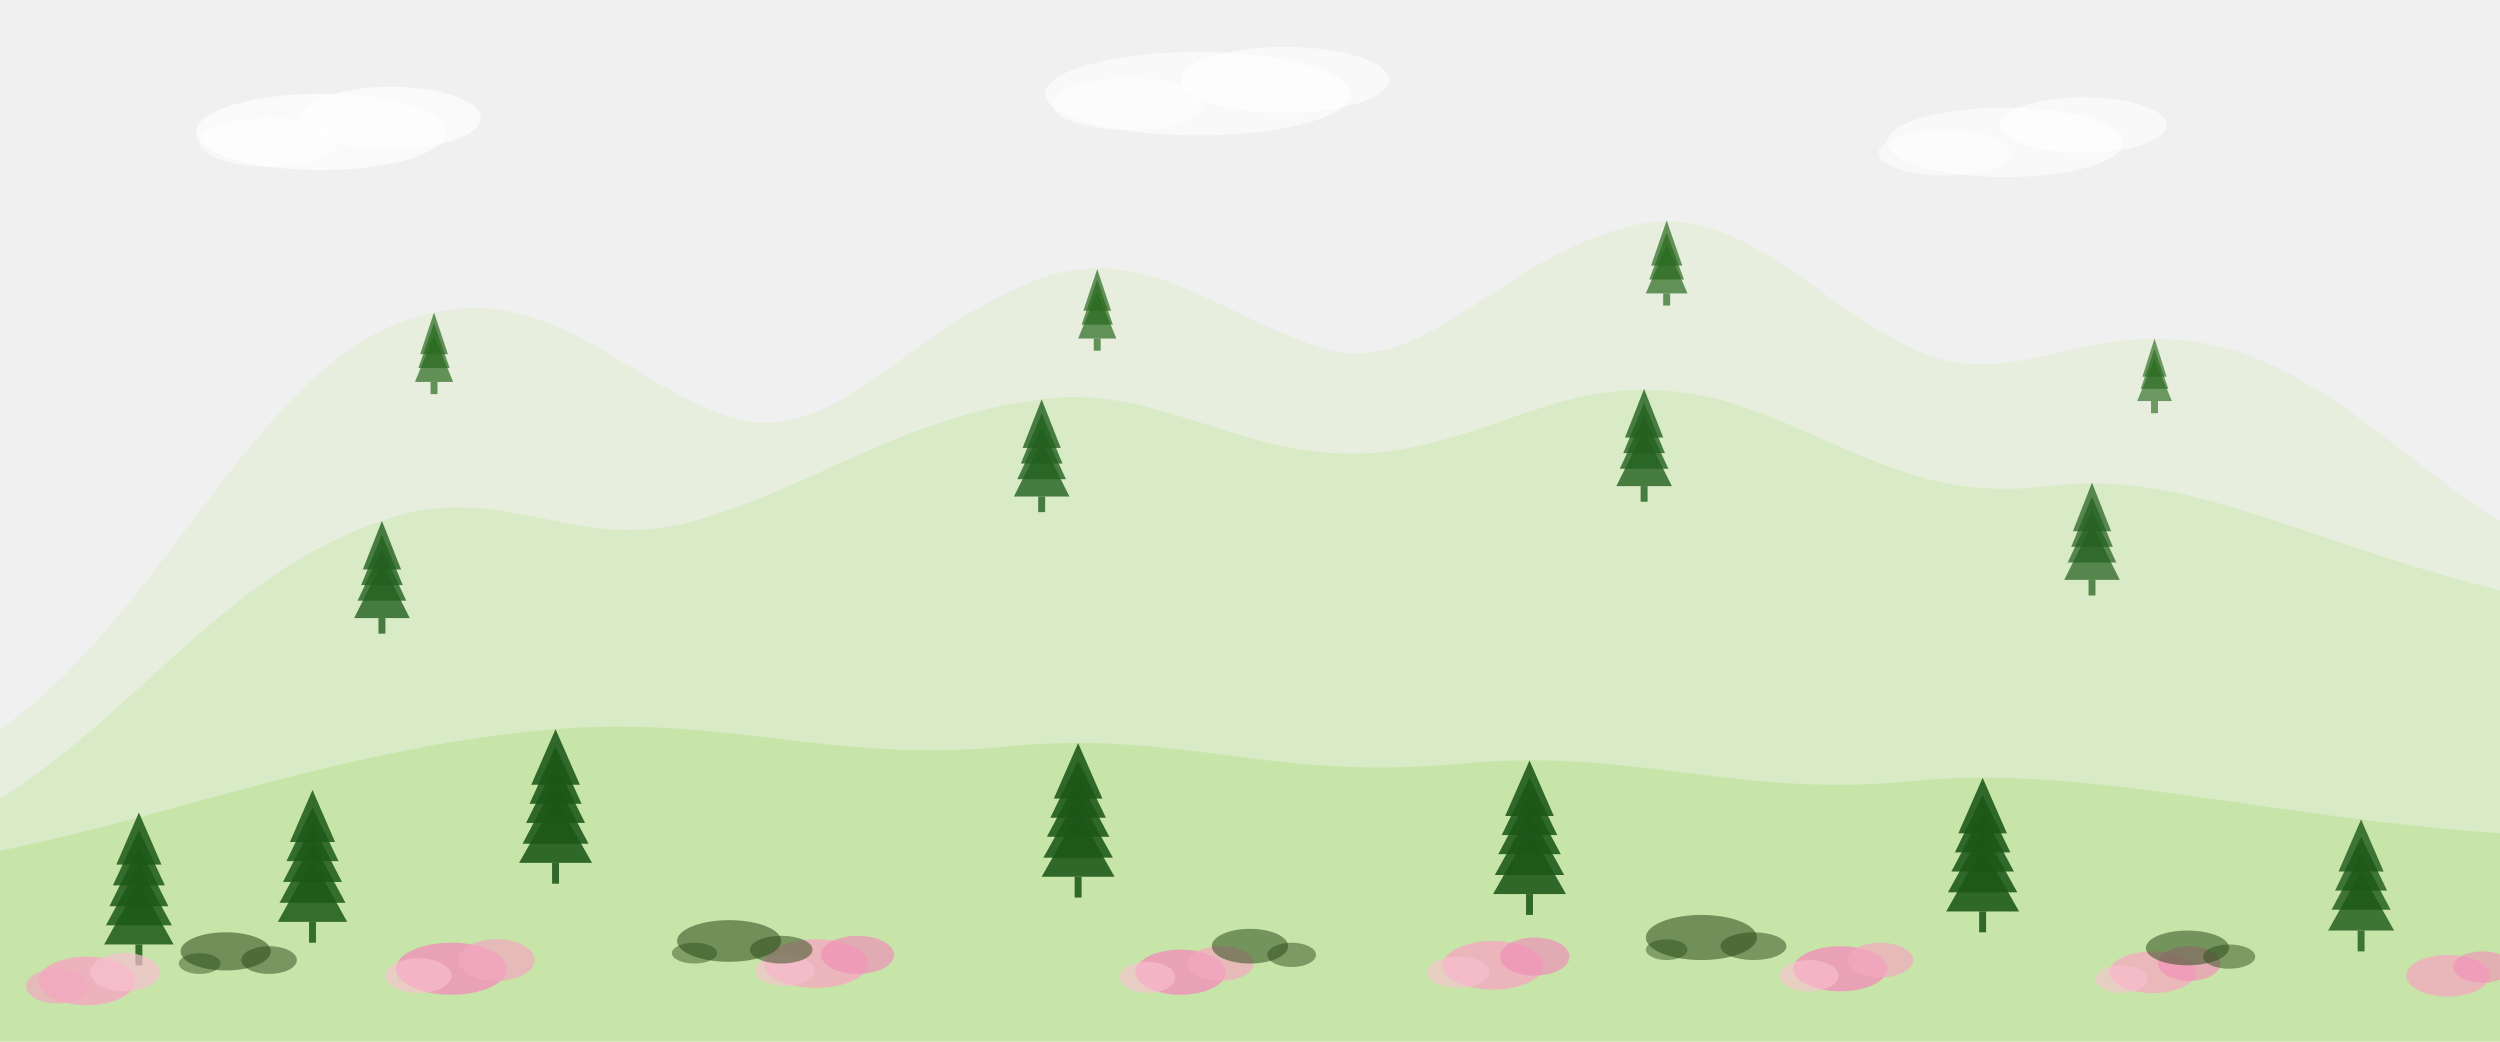
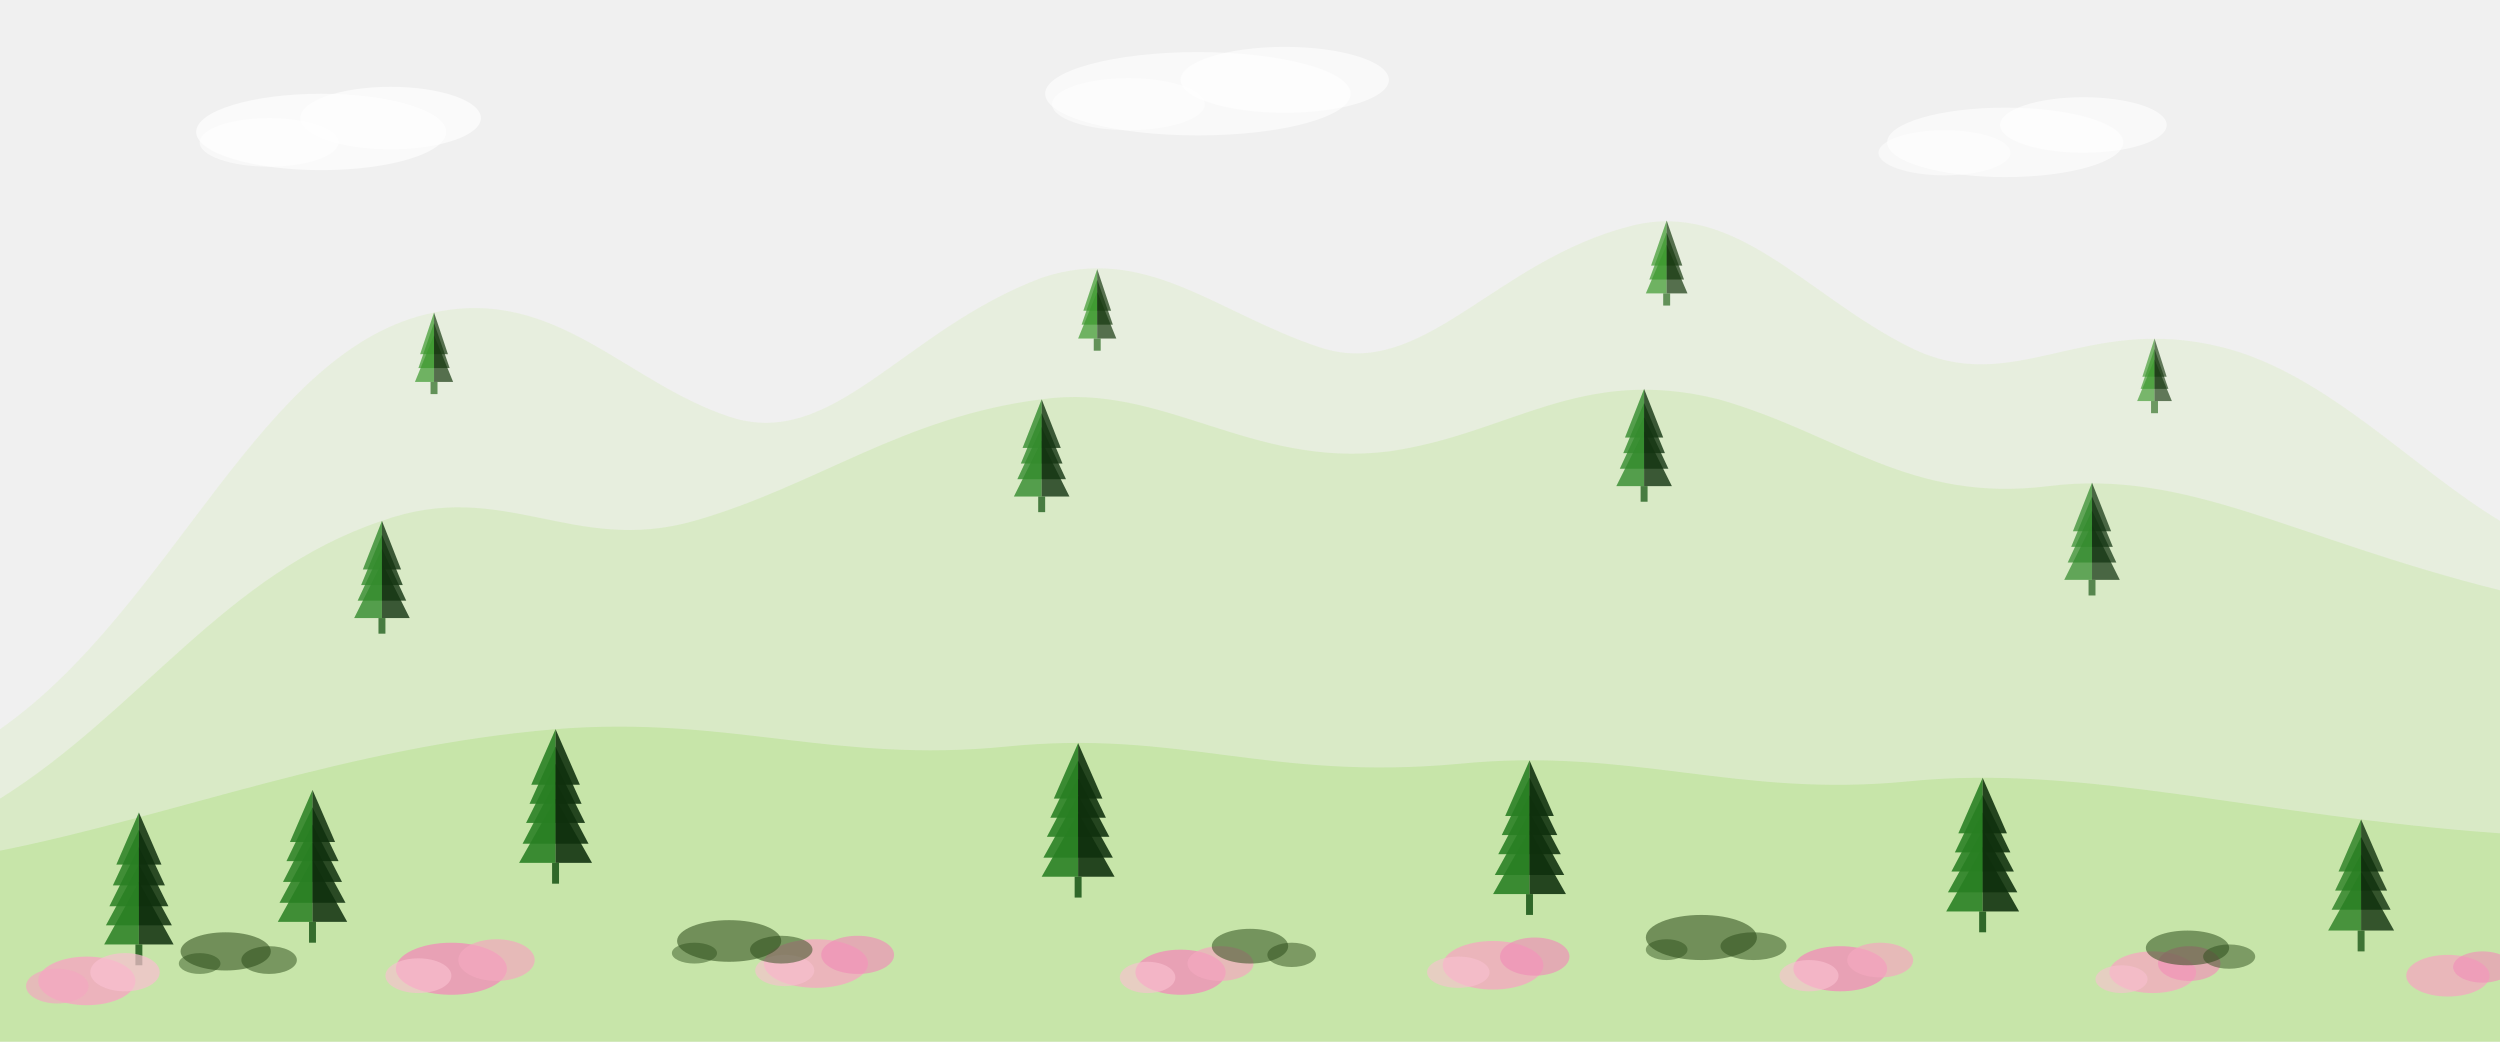
<svg xmlns="http://www.w3.org/2000/svg" viewBox="0 0 1440 600" preserveAspectRatio="xMidYMax slice">
  <ellipse cx="185" cy="76" rx="72" ry="22" fill="white" fill-opacity="0.65" />
  <ellipse cx="225" cy="68" rx="52" ry="18" fill="white" fill-opacity="0.65" />
  <ellipse cx="155" cy="82" rx="40" ry="14" fill="white" fill-opacity="0.55" />
  <ellipse cx="690" cy="54" rx="88" ry="24" fill="white" fill-opacity="0.60" />
  <ellipse cx="740" cy="46" rx="60" ry="19" fill="white" fill-opacity="0.60" />
  <ellipse cx="650" cy="60" rx="44" ry="15" fill="white" fill-opacity="0.50" />
  <ellipse cx="1155" cy="82" rx="68" ry="20" fill="white" fill-opacity="0.62" />
  <ellipse cx="1200" cy="72" rx="48" ry="16" fill="white" fill-opacity="0.62" />
  <ellipse cx="1120" cy="88" rx="38" ry="13" fill="white" fill-opacity="0.50" />
  <path fill="#c8e8a0" fill-opacity="0.22" d="M0,420 C100,350 150,200 250,180 C320,165 360,220 420,240        C480,260 520,190 600,160 C660,140 700,180 760,200        C820,220 860,150 940,130 C1000,115 1040,170 1100,200        C1160,230 1200,180 1280,200 C1340,215 1390,270 1440,300        L1440,600 L0,600 Z" />
  <g fill="#2a6a20" fill-opacity="0.70">
-     <polygon points="250,180 242,204 258,204" />
-     <polygon points="250,186 241,212 259,212" />
-     <polygon points="250,193 239,220 261,220" />
+     <polygon points="250,180 250,204 242,204" fill="#3c992e" fill-opacity="0.70" />
+     <polygon points="250,180 250,204 258,204" fill="#173a11" fill-opacity="0.70" />
+     <polygon points="250,186 250,212 241,212" fill="#3c992e" fill-opacity="0.70" />
+     <polygon points="250,186 250,212 259,212" fill="#173a11" fill-opacity="0.70" />
+     <polygon points="250,193 250,220 239,220" fill="#3c992e" fill-opacity="0.70" />
+     <polygon points="250,193 250,220 261,220" fill="#173a11" fill-opacity="0.70" />
    <rect x="248" y="220" width="4" height="7" />
  </g>
  <g fill="#2a6a20" fill-opacity="0.70">
-     <polygon points="632,155 624,179 640,179" />
-     <polygon points="632,161 623,187 641,187" />
-     <polygon points="632,168 621,195 643,195" />
+     <polygon points="632,155 632,179 624,179" fill="#3c992e" fill-opacity="0.70" />
+     <polygon points="632,155 632,179 640,179" fill="#173a11" fill-opacity="0.70" />
+     <polygon points="632,161 632,187 623,187" fill="#3c992e" fill-opacity="0.70" />
+     <polygon points="632,161 632,187 641,187" fill="#173a11" fill-opacity="0.70" />
+     <polygon points="632,168 632,195 621,195" fill="#3c992e" fill-opacity="0.70" />
+     <polygon points="632,168 632,195 643,195" fill="#173a11" fill-opacity="0.70" />
    <rect x="630" y="195" width="4" height="7" />
  </g>
  <g fill="#2a6a20" fill-opacity="0.70">
-     <polygon points="960,127 951,153 969,153" />
-     <polygon points="960,134 950,161 970,161" />
-     <polygon points="960,141 948,169 972,169" />
+     <polygon points="960,127 960,153 951,153" fill="#3c992e" fill-opacity="0.70" />
+     <polygon points="960,127 960,153 969,153" fill="#173a11" fill-opacity="0.70" />
+     <polygon points="960,134 960,161 950,161" fill="#3c992e" fill-opacity="0.70" />
+     <polygon points="960,134 960,161 970,161" fill="#173a11" fill-opacity="0.70" />
+     <polygon points="960,141 960,169 948,169" fill="#3c992e" fill-opacity="0.70" />
+     <polygon points="960,141 960,169 972,169" fill="#173a11" fill-opacity="0.70" />
    <rect x="958" y="169" width="4" height="7" />
  </g>
  <g fill="#2a6a20" fill-opacity="0.65">
-     <polygon points="1241,195 1234,217 1248,217" />
-     <polygon points="1241,201 1233,224 1249,224" />
-     <polygon points="1241,207 1231,231 1251,231" />
+     <polygon points="1241,195 1241,217 1234,217" fill="#3c992e" fill-opacity="0.65" />
+     <polygon points="1241,195 1241,217 1248,217" fill="#173a11" fill-opacity="0.65" />
+     <polygon points="1241,201 1241,224 1233,224" fill="#3c992e" fill-opacity="0.65" />
+     <polygon points="1241,201 1241,224 1249,224" fill="#173a11" fill-opacity="0.65" />
+     <polygon points="1241,207 1241,231 1231,231" fill="#3c992e" fill-opacity="0.65" />
+     <polygon points="1241,207 1241,231 1251,231" fill="#173a11" fill-opacity="0.65" />
    <rect x="1239" y="231" width="4" height="7" />
  </g>
  <path fill="#b0e080" fill-opacity="0.25" d="M0,460 C80,410 130,330 220,300 C290,275 330,320 400,300        C470,280 520,240 600,230 C670,220 720,270 800,260        C870,250 910,210 990,230 C1060,250 1100,290 1180,280        C1260,270 1320,310 1440,340        L1440,600 L0,600 Z" />
  <g fill="#246020" fill-opacity="0.80">
-     <polygon points="220,300 209,328 231,328" />
-     <polygon points="220,308 208,337 232,337" />
-     <polygon points="220,316 206,346 234,346" />
-     <polygon points="220,324 204,356 236,356" />
+     <polygon points="220,300 220,328 209,328" fill="#348b2e" fill-opacity="0.80" />
+     <polygon points="220,300 220,328 231,328" fill="#133411" fill-opacity="0.80" />
+     <polygon points="220,308 220,337 208,337" fill="#348b2e" fill-opacity="0.80" />
+     <polygon points="220,308 220,337 232,337" fill="#133411" fill-opacity="0.80" />
+     <polygon points="220,316 220,346 206,346" fill="#348b2e" fill-opacity="0.80" />
+     <polygon points="220,316 220,346 234,346" fill="#133411" fill-opacity="0.80" />
+     <polygon points="220,324 220,356 204,356" fill="#348b2e" fill-opacity="0.80" />
+     <polygon points="220,324 220,356 236,356" fill="#133411" fill-opacity="0.80" />
    <rect x="218" y="356" width="4" height="9" />
  </g>
  <g fill="#246020" fill-opacity="0.80">
-     <polygon points="600,230 589,258 611,258" />
-     <polygon points="600,238 588,267 612,267" />
-     <polygon points="600,246 586,276 614,276" />
-     <polygon points="600,254 584,286 616,286" />
+     <polygon points="600,230 600,258 589,258" fill="#348b2e" fill-opacity="0.80" />
+     <polygon points="600,230 600,258 611,258" fill="#133411" fill-opacity="0.80" />
+     <polygon points="600,238 600,267 588,267" fill="#348b2e" fill-opacity="0.80" />
+     <polygon points="600,238 600,267 612,267" fill="#133411" fill-opacity="0.80" />
+     <polygon points="600,246 600,276 586,276" fill="#348b2e" fill-opacity="0.80" />
+     <polygon points="600,246 600,276 614,276" fill="#133411" fill-opacity="0.80" />
+     <polygon points="600,254 600,286 584,286" fill="#348b2e" fill-opacity="0.80" />
+     <polygon points="600,254 600,286 616,286" fill="#133411" fill-opacity="0.80" />
    <rect x="598" y="286" width="4" height="9" />
  </g>
  <g fill="#246020" fill-opacity="0.80">
-     <polygon points="947,224 936,252 958,252" />
-     <polygon points="947,232 935,261 959,261" />
-     <polygon points="947,240 933,270 961,270" />
-     <polygon points="947,248 931,280 963,280" />
+     <polygon points="947,224 947,252 936,252" fill="#348b2e" fill-opacity="0.80" />
+     <polygon points="947,224 947,252 958,252" fill="#133411" fill-opacity="0.80" />
+     <polygon points="947,232 947,261 935,261" fill="#348b2e" fill-opacity="0.80" />
+     <polygon points="947,232 947,261 959,261" fill="#133411" fill-opacity="0.80" />
+     <polygon points="947,240 947,270 933,270" fill="#348b2e" fill-opacity="0.80" />
+     <polygon points="947,240 947,270 961,270" fill="#133411" fill-opacity="0.80" />
+     <polygon points="947,248 947,280 931,280" fill="#348b2e" fill-opacity="0.80" />
+     <polygon points="947,248 947,280 963,280" fill="#133411" fill-opacity="0.80" />
    <rect x="945" y="280" width="4" height="9" />
  </g>
  <g fill="#246020" fill-opacity="0.72">
-     <polygon points="1205,278 1194,306 1216,306" />
-     <polygon points="1205,286 1193,315 1217,315" />
-     <polygon points="1205,294 1191,324 1219,324" />
-     <polygon points="1205,302 1189,334 1221,334" />
+     <polygon points="1205,278 1205,306 1194,306" fill="#348b2e" fill-opacity="0.72" />
+     <polygon points="1205,278 1205,306 1216,306" fill="#133411" fill-opacity="0.72" />
+     <polygon points="1205,286 1205,315 1193,315" fill="#348b2e" fill-opacity="0.72" />
+     <polygon points="1205,286 1205,315 1217,315" fill="#133411" fill-opacity="0.72" />
+     <polygon points="1205,294 1205,324 1191,324" fill="#348b2e" fill-opacity="0.72" />
+     <polygon points="1205,294 1205,324 1219,324" fill="#133411" fill-opacity="0.72" />
+     <polygon points="1205,302 1205,334 1189,334" fill="#348b2e" fill-opacity="0.72" />
+     <polygon points="1205,302 1205,334 1221,334" fill="#133411" fill-opacity="0.72" />
    <rect x="1203" y="334" width="4" height="9" />
  </g>
  <path fill="#98d860" fill-opacity="0.28" d="M0,490 C100,470 200,430 320,420 C420,412 480,440 580,430        C680,420 730,450 840,440 C940,430 1000,460 1100,450        C1200,440 1300,470 1440,480        L1440,600 L0,600 Z" />
  <g fill="#1c5818" fill-opacity="0.88">
-     <polygon points="320,420 306,452 334,452" />
-     <polygon points="320,430 305,463 335,463" />
-     <polygon points="320,440 303,474 337,474" />
-     <polygon points="320,450 301,486 339,486" />
-     <polygon points="320,460 299,497 341,497" />
+     <polygon points="320,420 320,452 306,452" fill="#287f22" fill-opacity="0.88" />
+     <polygon points="320,420 320,452 334,452" fill="#0f300d" fill-opacity="0.88" />
+     <polygon points="320,430 320,463 305,463" fill="#287f22" fill-opacity="0.88" />
+     <polygon points="320,430 320,463 335,463" fill="#0f300d" fill-opacity="0.88" />
+     <polygon points="320,440 320,474 303,474" fill="#287f22" fill-opacity="0.88" />
+     <polygon points="320,440 320,474 337,474" fill="#0f300d" fill-opacity="0.88" />
+     <polygon points="320,450 320,486 301,486" fill="#287f22" fill-opacity="0.88" />
+     <polygon points="320,450 320,486 339,486" fill="#0f300d" fill-opacity="0.88" />
+     <polygon points="320,460 320,497 299,497" fill="#287f22" fill-opacity="0.88" />
+     <polygon points="320,460 320,497 341,497" fill="#0f300d" fill-opacity="0.88" />
    <rect x="318" y="497" width="4" height="12" />
  </g>
  <g fill="#1c5818" fill-opacity="0.85">
-     <polygon points="80,468 67,498 93,498" />
-     <polygon points="80,478 65,510 95,510" />
-     <polygon points="80,488 63,522 97,522" />
-     <polygon points="80,498 61,533 99,533" />
-     <polygon points="80,508 60,544 100,544" />
+     <polygon points="80,468 80,498 67,498" fill="#287f22" fill-opacity="0.85" />
+     <polygon points="80,468 80,498 93,498" fill="#0f300d" fill-opacity="0.85" />
+     <polygon points="80,478 80,510 65,510" fill="#287f22" fill-opacity="0.85" />
+     <polygon points="80,478 80,510 95,510" fill="#0f300d" fill-opacity="0.85" />
+     <polygon points="80,488 80,522 63,522" fill="#287f22" fill-opacity="0.85" />
+     <polygon points="80,488 80,522 97,522" fill="#0f300d" fill-opacity="0.85" />
+     <polygon points="80,498 80,533 61,533" fill="#287f22" fill-opacity="0.85" />
+     <polygon points="80,498 80,533 99,533" fill="#0f300d" fill-opacity="0.85" />
+     <polygon points="80,508 80,544 60,544" fill="#287f22" fill-opacity="0.85" />
+     <polygon points="80,508 80,544 100,544" fill="#0f300d" fill-opacity="0.85" />
    <rect x="78" y="544" width="4" height="12" />
  </g>
  <g fill="#1c5818" fill-opacity="0.85">
-     <polygon points="180,455 167,485 193,485" />
-     <polygon points="180,465 165,496 195,496" />
-     <polygon points="180,475 163,508 197,508" />
-     <polygon points="180,485 161,520 199,520" />
-     <polygon points="180,495 160,531 200,531" />
+     <polygon points="180,455 180,485 167,485" fill="#287f22" fill-opacity="0.85" />
+     <polygon points="180,455 180,485 193,485" fill="#0f300d" fill-opacity="0.85" />
+     <polygon points="180,465 180,496 165,496" fill="#287f22" fill-opacity="0.85" />
+     <polygon points="180,465 180,496 195,496" fill="#0f300d" fill-opacity="0.85" />
+     <polygon points="180,475 180,508 163,508" fill="#287f22" fill-opacity="0.85" />
+     <polygon points="180,475 180,508 197,508" fill="#0f300d" fill-opacity="0.85" />
+     <polygon points="180,485 180,520 161,520" fill="#287f22" fill-opacity="0.85" />
+     <polygon points="180,485 180,520 199,520" fill="#0f300d" fill-opacity="0.85" />
+     <polygon points="180,495 180,531 160,531" fill="#287f22" fill-opacity="0.85" />
+     <polygon points="180,495 180,531 200,531" fill="#0f300d" fill-opacity="0.85" />
    <rect x="178" y="531" width="4" height="12" />
  </g>
  <g fill="#1c5818" fill-opacity="0.88">
-     <polygon points="621,428 607,460 635,460" />
-     <polygon points="621,438 605,471 637,471" />
-     <polygon points="621,448 603,482 639,482" />
-     <polygon points="621,458 601,494 641,494" />
-     <polygon points="621,468 600,505 642,505" />
+     <polygon points="621,428 621,460 607,460" fill="#287f22" fill-opacity="0.88" />
+     <polygon points="621,428 621,460 635,460" fill="#0f300d" fill-opacity="0.88" />
+     <polygon points="621,438 621,471 605,471" fill="#287f22" fill-opacity="0.88" />
+     <polygon points="621,438 621,471 637,471" fill="#0f300d" fill-opacity="0.88" />
+     <polygon points="621,448 621,482 603,482" fill="#287f22" fill-opacity="0.88" />
+     <polygon points="621,448 621,482 639,482" fill="#0f300d" fill-opacity="0.88" />
+     <polygon points="621,458 621,494 601,494" fill="#287f22" fill-opacity="0.88" />
+     <polygon points="621,458 621,494 641,494" fill="#0f300d" fill-opacity="0.88" />
+     <polygon points="621,468 621,505 600,505" fill="#287f22" fill-opacity="0.88" />
+     <polygon points="621,468 621,505 642,505" fill="#0f300d" fill-opacity="0.88" />
    <rect x="619" y="505" width="4" height="12" />
  </g>
  <g fill="#1c5818" fill-opacity="0.88">
-     <polygon points="881,438 867,470 895,470" />
-     <polygon points="881,448 865,481 897,481" />
-     <polygon points="881,458 863,492 899,492" />
-     <polygon points="881,468 861,504 901,504" />
-     <polygon points="881,478 860,515 902,515" />
+     <polygon points="881,438 881,470 867,470" fill="#287f22" fill-opacity="0.88" />
+     <polygon points="881,438 881,470 895,470" fill="#0f300d" fill-opacity="0.88" />
+     <polygon points="881,448 881,481 865,481" fill="#287f22" fill-opacity="0.88" />
+     <polygon points="881,448 881,481 897,481" fill="#0f300d" fill-opacity="0.88" />
+     <polygon points="881,458 881,492 863,492" fill="#287f22" fill-opacity="0.88" />
+     <polygon points="881,458 881,492 899,492" fill="#0f300d" fill-opacity="0.88" />
+     <polygon points="881,468 881,504 861,504" fill="#287f22" fill-opacity="0.88" />
+     <polygon points="881,468 881,504 901,504" fill="#0f300d" fill-opacity="0.88" />
+     <polygon points="881,478 881,515 860,515" fill="#287f22" fill-opacity="0.88" />
+     <polygon points="881,478 881,515 902,515" fill="#0f300d" fill-opacity="0.88" />
    <rect x="879" y="515" width="4" height="12" />
  </g>
  <g fill="#1c5818" fill-opacity="0.88">
-     <polygon points="1142,448 1128,480 1156,480" />
-     <polygon points="1142,458 1126,491 1158,491" />
-     <polygon points="1142,468 1124,502 1160,502" />
-     <polygon points="1142,478 1122,514 1162,514" />
-     <polygon points="1142,488 1121,525 1163,525" />
+     <polygon points="1142,448 1142,480 1128,480" fill="#287f22" fill-opacity="0.88" />
+     <polygon points="1142,448 1142,480 1156,480" fill="#0f300d" fill-opacity="0.88" />
+     <polygon points="1142,458 1142,491 1126,491" fill="#287f22" fill-opacity="0.88" />
+     <polygon points="1142,458 1142,491 1158,491" fill="#0f300d" fill-opacity="0.88" />
+     <polygon points="1142,468 1142,502 1124,502" fill="#287f22" fill-opacity="0.88" />
+     <polygon points="1142,468 1142,502 1160,502" fill="#0f300d" fill-opacity="0.88" />
+     <polygon points="1142,478 1142,514 1122,514" fill="#287f22" fill-opacity="0.88" />
+     <polygon points="1142,478 1142,514 1162,514" fill="#0f300d" fill-opacity="0.88" />
+     <polygon points="1142,488 1142,525 1121,525" fill="#287f22" fill-opacity="0.88" />
+     <polygon points="1142,488 1142,525 1163,525" fill="#0f300d" fill-opacity="0.88" />
    <rect x="1140" y="525" width="4" height="12" />
  </g>
  <g fill="#1c5818" fill-opacity="0.80">
-     <polygon points="1360,472 1347,502 1373,502" />
-     <polygon points="1360,482 1345,513 1375,513" />
-     <polygon points="1360,492 1343,524 1377,524" />
-     <polygon points="1360,502 1341,536 1379,536" />
+     <polygon points="1360,472 1360,502 1347,502" fill="#287f22" fill-opacity="0.80" />
+     <polygon points="1360,472 1360,502 1373,502" fill="#0f300d" fill-opacity="0.80" />
+     <polygon points="1360,482 1360,513 1345,513" fill="#287f22" fill-opacity="0.80" />
+     <polygon points="1360,482 1360,513 1375,513" fill="#0f300d" fill-opacity="0.80" />
+     <polygon points="1360,492 1360,524 1343,524" fill="#287f22" fill-opacity="0.80" />
+     <polygon points="1360,492 1360,524 1377,524" fill="#0f300d" fill-opacity="0.80" />
+     <polygon points="1360,502 1360,536 1341,536" fill="#287f22" fill-opacity="0.80" />
+     <polygon points="1360,502 1360,536 1379,536" fill="#0f300d" fill-opacity="0.80" />
    <rect x="1358" y="536" width="4" height="12" />
  </g>
  <ellipse cx="50" cy="565" rx="28" ry="14" fill="#f4a8c0" fill-opacity="0.82" />
  <ellipse cx="72" cy="560" rx="20" ry="11" fill="#f9c0d0" fill-opacity="0.72" />
  <ellipse cx="33" cy="568" rx="18" ry="10" fill="#f4a8c0" fill-opacity="0.68" />
  <ellipse cx="260" cy="558" rx="32" ry="15" fill="#f090b8" fill-opacity="0.80" />
  <ellipse cx="286" cy="553" rx="22" ry="12" fill="#f4a8c0" fill-opacity="0.70" />
  <ellipse cx="241" cy="562" rx="19" ry="10" fill="#f9c0d0" fill-opacity="0.65" />
  <ellipse cx="470" cy="555" rx="30" ry="14" fill="#f4a8c0" fill-opacity="0.78" />
  <ellipse cx="494" cy="550" rx="21" ry="11" fill="#f090b8" fill-opacity="0.68" />
  <ellipse cx="452" cy="559" rx="17" ry="9" fill="#f9c0d0" fill-opacity="0.62" />
  <ellipse cx="680" cy="560" rx="26" ry="13" fill="#f090b8" fill-opacity="0.80" />
  <ellipse cx="703" cy="555" rx="19" ry="10" fill="#f4a8c0" fill-opacity="0.70" />
  <ellipse cx="661" cy="563" rx="16" ry="9" fill="#f9c0d0" fill-opacity="0.64" />
  <ellipse cx="860" cy="556" rx="29" ry="14" fill="#f4a8c0" fill-opacity="0.78" />
  <ellipse cx="884" cy="551" rx="20" ry="11" fill="#f090b8" fill-opacity="0.68" />
  <ellipse cx="840" cy="560" rx="18" ry="9" fill="#f9c0d0" fill-opacity="0.62" />
  <ellipse cx="1060" cy="558" rx="27" ry="13" fill="#f090b8" fill-opacity="0.80" />
  <ellipse cx="1083" cy="553" rx="19" ry="10" fill="#f4a8c0" fill-opacity="0.70" />
  <ellipse cx="1042" cy="562" rx="17" ry="9" fill="#f9c0d0" fill-opacity="0.64" />
  <ellipse cx="1240" cy="560" rx="25" ry="12" fill="#f4a8c0" fill-opacity="0.76" />
  <ellipse cx="1261" cy="555" rx="18" ry="10" fill="#f090b8" fill-opacity="0.66" />
  <ellipse cx="1222" cy="564" rx="15" ry="8" fill="#f9c0d0" fill-opacity="0.60" />
  <ellipse cx="1410" cy="562" rx="24" ry="12" fill="#f4a8c0" fill-opacity="0.74" />
  <ellipse cx="1430" cy="557" rx="17" ry="9" fill="#f090b8" fill-opacity="0.64" />
  <ellipse cx="130" cy="548" rx="26" ry="11" fill="#2a4a18" fill-opacity="0.55" />
  <ellipse cx="155" cy="553" rx="16" ry="8" fill="#2a4a18" fill-opacity="0.50" />
  <ellipse cx="115" cy="555" rx="12" ry="6" fill="#2a4a18" fill-opacity="0.45" />
  <ellipse cx="420" cy="542" rx="30" ry="12" fill="#2a4a18" fill-opacity="0.55" />
  <ellipse cx="450" cy="547" rx="18" ry="8" fill="#2a4a18" fill-opacity="0.50" />
  <ellipse cx="400" cy="549" rx="13" ry="6" fill="#2a4a18" fill-opacity="0.45" />
  <ellipse cx="720" cy="545" rx="22" ry="10" fill="#2a4a18" fill-opacity="0.52" />
  <ellipse cx="744" cy="550" rx="14" ry="7" fill="#2a4a18" fill-opacity="0.48" />
  <ellipse cx="980" cy="540" rx="32" ry="13" fill="#2a4a18" fill-opacity="0.55" />
  <ellipse cx="1010" cy="545" rx="19" ry="8" fill="#2a4a18" fill-opacity="0.50" />
  <ellipse cx="960" cy="547" rx="12" ry="6" fill="#2a4a18" fill-opacity="0.45" />
  <ellipse cx="1260" cy="546" rx="24" ry="10" fill="#2a4a18" fill-opacity="0.52" />
  <ellipse cx="1284" cy="551" rx="15" ry="7" fill="#2a4a18" fill-opacity="0.47" />
</svg>
